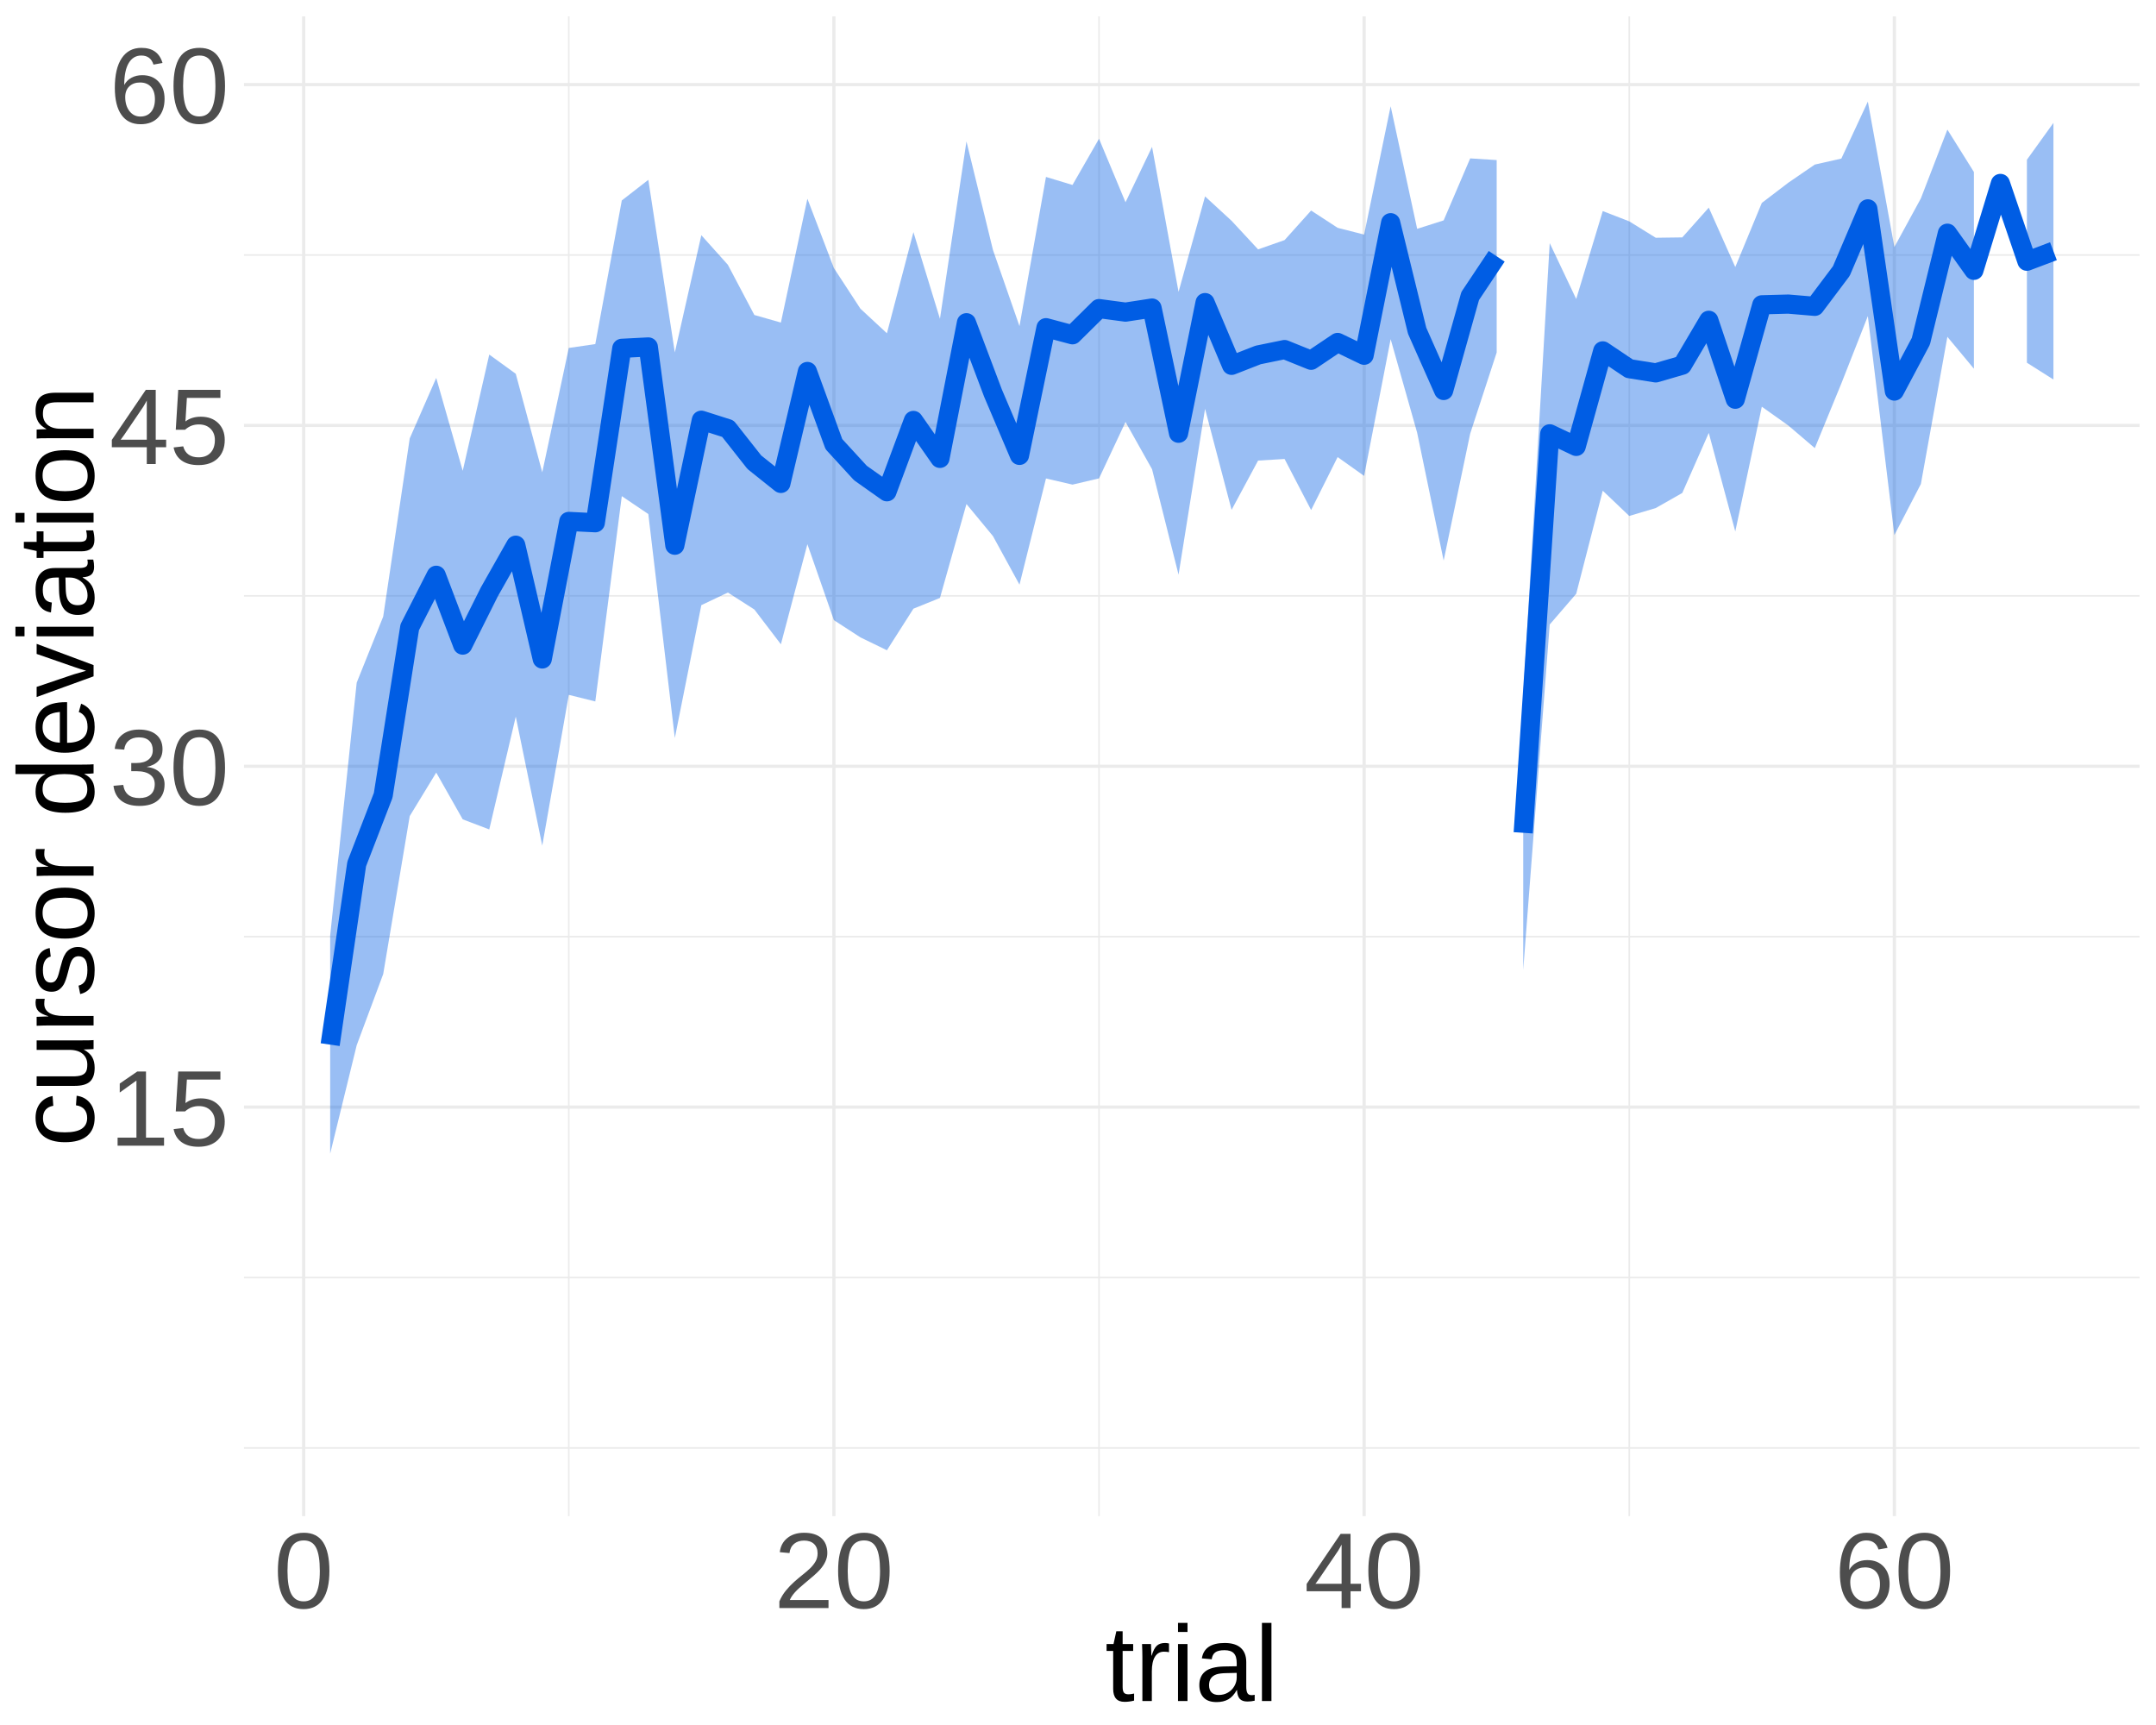
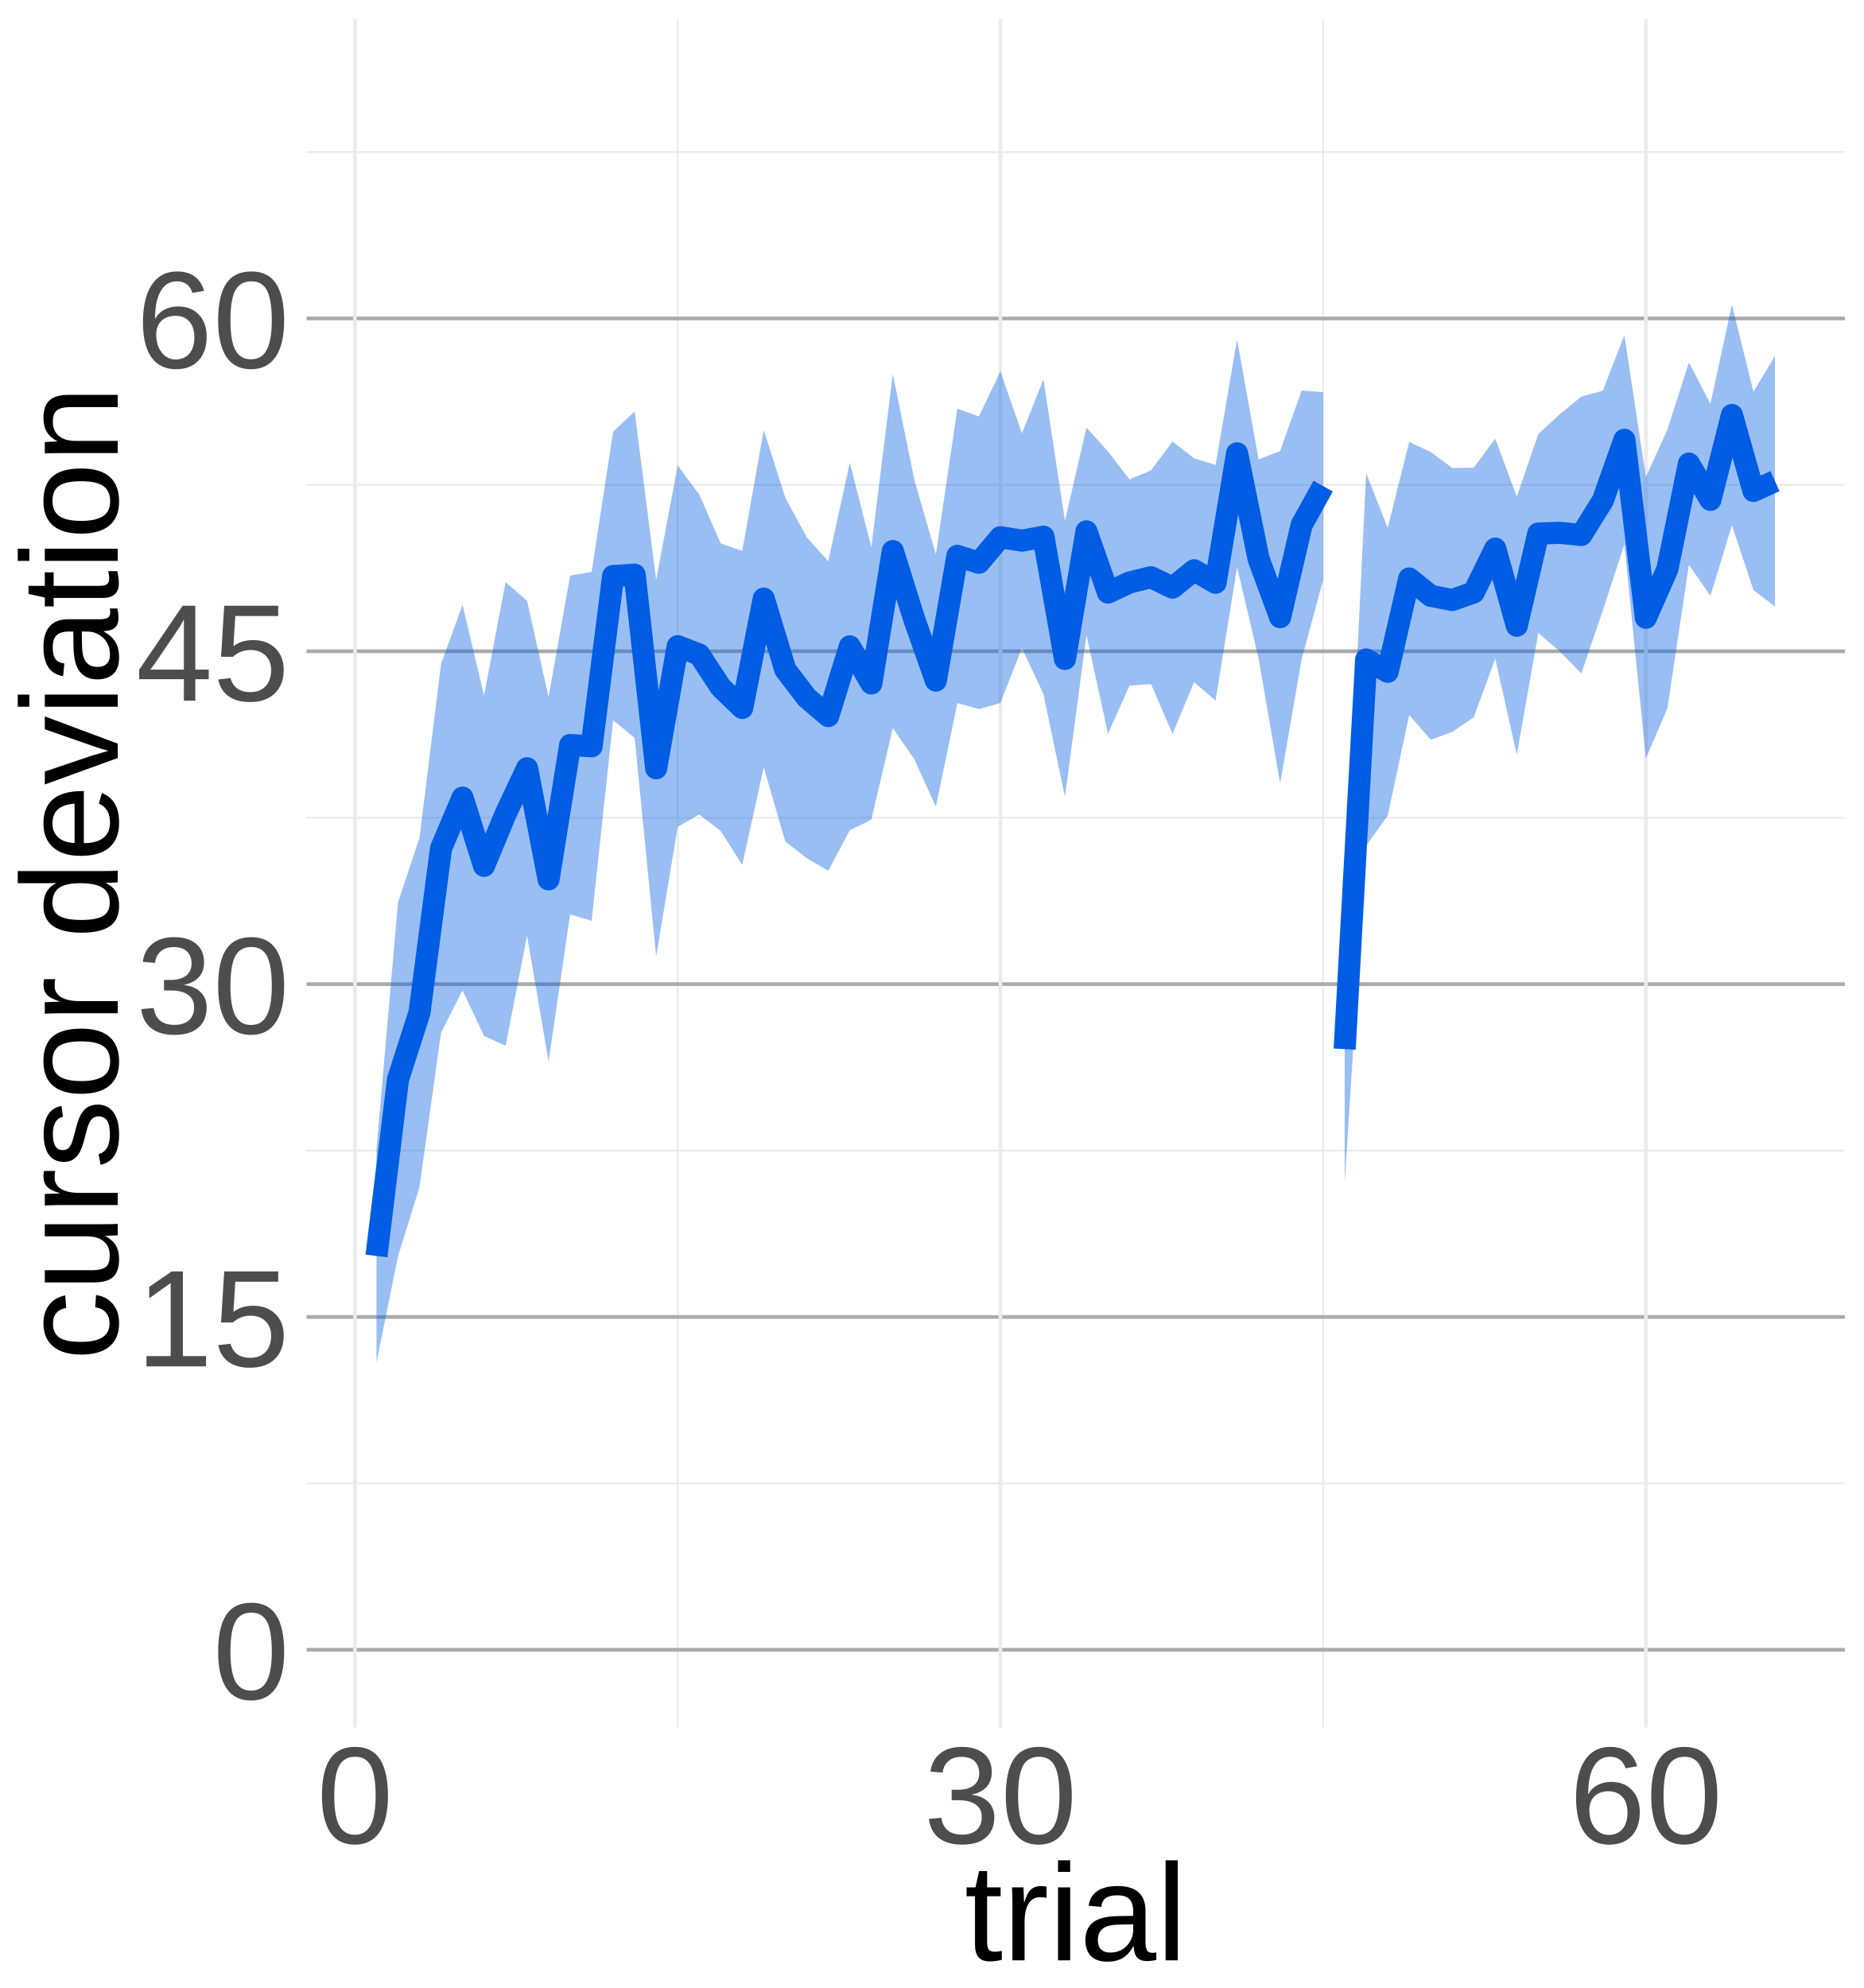
- <svg xmlns="http://www.w3.org/2000/svg" viewBox="0 0 720.00 576.00">
+ <svg xmlns="http://www.w3.org/2000/svg" viewBox="0 0 540.00 576.00">
  <defs>
    <style type="text/css">
    line, polyline, path, rect, circle {
      fill: none;
      stroke: #000000;
      stroke-linecap: round;
      stroke-linejoin: round;
      stroke-miterlimit: 10.00;
    }
  </style>
  </defs>
  <rect width="100%" height="100%" style="stroke: none; fill: #FFFFFF;" />
  <defs>
-     <clipPath id="cpODEuNDkwNXw3MTQuNTIxfDUwNi4yNTZ8NS40Nzk0NQ==">
-       <rect x="81.49" y="5.48" width="633.03" height="500.78" />
+     <clipPath id="cpODguODE0N3w1MzQuNTIxfDUwMC41MDZ8NS40Nzk0NQ==">
+       <rect x="88.81" y="5.48" width="445.71" height="495.03" />
    </clipPath>
  </defs>
-   <polyline points="81.49,483.49 714.52,483.49 " style="stroke-width: 0.53; stroke: #EBEBEB; stroke-linecap: butt;" clip-path="url(#cpODEuNDkwNXw3MTQuNTIxfDUwNi4yNTZ8NS40Nzk0NQ==)" />
-   <polyline points="81.49,426.59 714.52,426.59 " style="stroke-width: 0.53; stroke: #EBEBEB; stroke-linecap: butt;" clip-path="url(#cpODEuNDkwNXw3MTQuNTIxfDUwNi4yNTZ8NS40Nzk0NQ==)" />
-   <polyline points="81.49,312.77 714.52,312.77 " style="stroke-width: 0.53; stroke: #EBEBEB; stroke-linecap: butt;" clip-path="url(#cpODEuNDkwNXw3MTQuNTIxfDUwNi4yNTZ8NS40Nzk0NQ==)" />
-   <polyline points="81.49,198.96 714.52,198.96 " style="stroke-width: 0.53; stroke: #EBEBEB; stroke-linecap: butt;" clip-path="url(#cpODEuNDkwNXw3MTQuNTIxfDUwNi4yNTZ8NS40Nzk0NQ==)" />
-   <polyline points="81.49,85.15 714.52,85.15 " style="stroke-width: 0.53; stroke: #EBEBEB; stroke-linecap: butt;" clip-path="url(#cpODEuNDkwNXw3MTQuNTIxfDUwNi4yNTZ8NS40Nzk0NQ==)" />
-   <polyline points="189.95,506.26 189.95,5.48 " style="stroke-width: 0.53; stroke: #EBEBEB; stroke-linecap: butt;" clip-path="url(#cpODEuNDkwNXw3MTQuNTIxfDUwNi4yNTZ8NS40Nzk0NQ==)" />
-   <polyline points="367.02,506.26 367.02,5.48 " style="stroke-width: 0.53; stroke: #EBEBEB; stroke-linecap: butt;" clip-path="url(#cpODEuNDkwNXw3MTQuNTIxfDUwNi4yNTZ8NS40Nzk0NQ==)" />
-   <polyline points="544.09,506.26 544.09,5.48 " style="stroke-width: 0.53; stroke: #EBEBEB; stroke-linecap: butt;" clip-path="url(#cpODEuNDkwNXw3MTQuNTIxfDUwNi4yNTZ8NS40Nzk0NQ==)" />
-   <polyline points="81.49,369.68 714.52,369.68 " style="stroke-width: 1.07; stroke: #EBEBEB; stroke-linecap: butt;" clip-path="url(#cpODEuNDkwNXw3MTQuNTIxfDUwNi4yNTZ8NS40Nzk0NQ==)" />
-   <polyline points="81.49,255.87 714.52,255.87 " style="stroke-width: 1.07; stroke: #EBEBEB; stroke-linecap: butt;" clip-path="url(#cpODEuNDkwNXw3MTQuNTIxfDUwNi4yNTZ8NS40Nzk0NQ==)" />
-   <polyline points="81.49,142.05 714.52,142.05 " style="stroke-width: 1.07; stroke: #EBEBEB; stroke-linecap: butt;" clip-path="url(#cpODEuNDkwNXw3MTQuNTIxfDUwNi4yNTZ8NS40Nzk0NQ==)" />
-   <polyline points="81.49,28.24 714.52,28.24 " style="stroke-width: 1.07; stroke: #EBEBEB; stroke-linecap: butt;" clip-path="url(#cpODEuNDkwNXw3MTQuNTIxfDUwNi4yNTZ8NS40Nzk0NQ==)" />
-   <polyline points="101.41,506.26 101.41,5.48 " style="stroke-width: 1.07; stroke: #EBEBEB; stroke-linecap: butt;" clip-path="url(#cpODEuNDkwNXw3MTQuNTIxfDUwNi4yNTZ8NS40Nzk0NQ==)" />
-   <polyline points="278.48,506.26 278.48,5.48 " style="stroke-width: 1.07; stroke: #EBEBEB; stroke-linecap: butt;" clip-path="url(#cpODEuNDkwNXw3MTQuNTIxfDUwNi4yNTZ8NS40Nzk0NQ==)" />
-   <polyline points="455.55,506.26 455.55,5.48 " style="stroke-width: 1.07; stroke: #EBEBEB; stroke-linecap: butt;" clip-path="url(#cpODEuNDkwNXw3MTQuNTIxfDUwNi4yNTZ8NS40Nzk0NQ==)" />
-   <polyline points="632.63,506.26 632.63,5.48 " style="stroke-width: 1.07; stroke: #EBEBEB; stroke-linecap: butt;" clip-path="url(#cpODEuNDkwNXw3MTQuNTIxfDUwNi4yNTZ8NS40Nzk0NQ==)" />
-   <polyline points="110.26,312.42 119.12,227.95 127.97,205.89 136.83,146.38 145.68,126.19 154.53,157.22 163.39,118.40 172.24,124.81 181.09,157.71 189.95,116.19 198.80,114.89 207.65,66.94 216.51,60.05 225.36,117.68 234.21,78.54 243.07,88.41 251.92,105.18 260.78,107.71 269.63,66.36 278.48,89.51 287.34,103.08 296.19,111.29 305.04,77.52 313.90,106.45 322.75,47.22 331.60,83.46 340.46,108.90 349.31,59.08 358.16,61.76 367.02,46.33 375.87,67.54 384.73,49.05 393.58,97.47 402.43,65.58 411.29,73.73 420.14,83.27 428.99,80.17 437.85,70.30 446.70,76.07 455.55,78.33 464.41,35.47 473.26,76.41 482.11,73.59 490.97,52.89 499.82,53.45 499.82,117.70 490.97,144.80 482.11,187.18 473.26,144.49 464.41,113.25 455.55,158.91 446.70,152.62 437.85,170.31 428.99,153.26 420.14,153.79 411.29,170.25 402.43,136.50 393.58,191.88 384.73,156.68 375.87,140.90 367.02,159.74 358.16,161.82 349.31,159.77 340.46,195.22 331.60,179.01 322.75,168.30 313.90,199.66 305.04,203.25 296.19,217.13 287.34,212.83 278.48,207.08 269.63,181.71 260.78,215.13 251.92,203.52 243.07,197.86 234.21,202.07 225.36,246.43 216.51,171.65 207.65,165.67 198.80,234.22 189.95,232.02 181.09,282.37 172.24,239.29 163.39,276.96 154.53,273.59 145.68,257.98 136.83,272.50 127.97,325.26 119.12,349.02 110.26,385.22 " style="stroke-width: 6.40; stroke: none; fill: #005DE4; fill-opacity: 0.40;" clip-path="url(#cpODEuNDkwNXw3MTQuNTIxfDUwNi4yNTZ8NS40Nzk0NQ==)" />
-   <polyline points="110.26,348.82 119.12,288.48 127.97,265.57 136.83,209.44 145.68,192.09 154.53,215.41 163.39,197.68 172.24,182.05 181.09,220.04 189.95,174.11 198.80,174.55 207.65,116.31 216.51,115.85 225.36,182.06 234.21,140.31 243.07,143.13 251.92,154.35 260.78,161.42 269.63,124.04 278.48,148.30 287.34,157.95 296.19,164.21 305.04,140.39 313.90,153.06 322.75,107.76 331.60,131.23 340.46,152.06 349.31,109.42 358.16,111.79 367.02,103.04 375.87,104.22 384.73,102.86 393.58,144.67 402.43,101.04 411.29,121.99 420.14,118.53 428.99,116.72 437.85,120.30 446.70,114.35 455.55,118.62 464.41,74.36 473.26,110.45 482.11,130.39 490.97,98.84 499.82,85.58 " style="stroke-width: 6.40; stroke: #005DE4; stroke-linecap: butt;" clip-path="url(#cpODEuNDkwNXw3MTQuNTIxfDUwNi4yNTZ8NS40Nzk0NQ==)" />
-   <polyline points="508.68,232.31 517.53,81.18 526.38,99.84 535.24,70.48 544.09,73.91 552.94,79.39 561.80,79.27 570.65,69.33 579.50,89.17 588.36,67.76 597.21,61.01 606.06,54.95 614.92,52.95 623.77,33.93 632.63,82.48 641.48,66.25 650.33,43.27 659.19,57.43 659.19,123.12 650.33,112.47 641.48,161.62 632.63,178.67 623.77,105.55 614.92,128.05 606.06,149.63 597.21,142.08 588.36,135.80 579.50,177.46 570.65,144.56 561.80,164.61 552.94,169.64 544.09,172.29 535.24,163.85 526.38,198.27 517.53,208.53 508.68,323.87 " style="stroke-width: 6.40; stroke: none; fill: #005DE4; fill-opacity: 0.40;" clip-path="url(#cpODEuNDkwNXw3MTQuNTIxfDUwNi4yNTZ8NS40Nzk0NQ==)" />
-   <polyline points="676.89,53.34 685.75,41.03 685.75,126.73 676.89,121.12 " style="stroke-width: 6.40; stroke: none; fill: #005DE4; fill-opacity: 0.40;" clip-path="url(#cpODEuNDkwNXw3MTQuNTIxfDUwNi4yNTZ8NS40Nzk0NQ==)" />
-   <polyline points="508.68,278.09 517.53,144.86 526.38,149.06 535.24,117.16 544.09,123.10 552.94,124.51 561.80,121.94 570.65,106.95 579.50,133.31 588.36,101.78 597.21,101.54 606.06,102.29 614.92,90.50 623.77,69.74 632.63,130.58 641.48,113.94 650.33,77.87 659.19,90.27 668.04,61.25 676.89,87.23 685.75,83.88 " style="stroke-width: 6.40; stroke: #005DE4; stroke-linecap: butt;" clip-path="url(#cpODEuNDkwNXw3MTQuNTIxfDUwNi4yNTZ8NS40Nzk0NQ==)" />
+   <polyline points="88.81,429.79 534.52,429.79 " style="stroke-width: 0.53; stroke: #EBEBEB; stroke-linecap: butt;" clip-path="url(#cpODguODE0N3w1MzQuNTIxfDUwMC41MDZ8NS40Nzk0NQ==)" />
+   <polyline points="88.81,333.35 534.52,333.35 " style="stroke-width: 0.53; stroke: #EBEBEB; stroke-linecap: butt;" clip-path="url(#cpODguODE0N3w1MzQuNTIxfDUwMC41MDZ8NS40Nzk0NQ==)" />
+   <polyline points="88.81,236.92 534.52,236.92 " style="stroke-width: 0.53; stroke: #EBEBEB; stroke-linecap: butt;" clip-path="url(#cpODguODE0N3w1MzQuNTIxfDUwMC41MDZ8NS40Nzk0NQ==)" />
+   <polyline points="88.81,140.49 534.52,140.49 " style="stroke-width: 0.53; stroke: #EBEBEB; stroke-linecap: butt;" clip-path="url(#cpODguODE0N3w1MzQuNTIxfDUwMC41MDZ8NS40Nzk0NQ==)" />
+   <polyline points="88.81,44.05 534.52,44.05 " style="stroke-width: 0.53; stroke: #EBEBEB; stroke-linecap: butt;" clip-path="url(#cpODguODE0N3w1MzQuNTIxfDUwMC41MDZ8NS40Nzk0NQ==)" />
+   <polyline points="196.35,500.51 196.35,5.48 " style="stroke-width: 0.53; stroke: #EBEBEB; stroke-linecap: butt;" clip-path="url(#cpODguODE0N3w1MzQuNTIxfDUwMC41MDZ8NS40Nzk0NQ==)" />
+   <polyline points="383.35,500.51 383.35,5.48 " style="stroke-width: 0.53; stroke: #EBEBEB; stroke-linecap: butt;" clip-path="url(#cpODguODE0N3w1MzQuNTIxfDUwMC41MDZ8NS40Nzk0NQ==)" />
+   <polyline points="88.81,478.00 534.52,478.00 " style="stroke-width: 1.07; stroke: #ABABAB; stroke-linecap: butt;" clip-path="url(#cpODguODE0N3w1MzQuNTIxfDUwMC41MDZ8NS40Nzk0NQ==)" />
+   <polyline points="88.81,381.57 534.52,381.57 " style="stroke-width: 1.07; stroke: #ABABAB; stroke-linecap: butt;" clip-path="url(#cpODguODE0N3w1MzQuNTIxfDUwMC41MDZ8NS40Nzk0NQ==)" />
+   <polyline points="88.81,285.14 534.52,285.14 " style="stroke-width: 1.07; stroke: #ABABAB; stroke-linecap: butt;" clip-path="url(#cpODguODE0N3w1MzQuNTIxfDUwMC41MDZ8NS40Nzk0NQ==)" />
+   <polyline points="88.81,188.70 534.52,188.70 " style="stroke-width: 1.07; stroke: #ABABAB; stroke-linecap: butt;" clip-path="url(#cpODguODE0N3w1MzQuNTIxfDUwMC41MDZ8NS40Nzk0NQ==)" />
+   <polyline points="88.81,92.27 534.52,92.27 " style="stroke-width: 1.07; stroke: #ABABAB; stroke-linecap: butt;" clip-path="url(#cpODguODE0N3w1MzQuNTIxfDUwMC41MDZ8NS40Nzk0NQ==)" />
+   <polyline points="102.84,500.51 102.84,5.48 " style="stroke-width: 1.07; stroke: #EBEBEB; stroke-linecap: butt;" clip-path="url(#cpODguODE0N3w1MzQuNTIxfDUwMC41MDZ8NS40Nzk0NQ==)" />
+   <polyline points="289.85,500.51 289.85,5.48 " style="stroke-width: 1.07; stroke: #EBEBEB; stroke-linecap: butt;" clip-path="url(#cpODguODE0N3w1MzQuNTIxfDUwMC41MDZ8NS40Nzk0NQ==)" />
+   <polyline points="476.86,500.51 476.86,5.48 " style="stroke-width: 1.07; stroke: #EBEBEB; stroke-linecap: butt;" clip-path="url(#cpODguODE0N3w1MzQuNTIxfDUwMC41MDZ8NS40Nzk0NQ==)" />
+   <polyline points="109.07,333.05 115.31,261.48 121.54,242.79 127.78,192.37 134.01,175.26 140.24,201.55 146.48,168.66 152.71,174.09 158.94,201.97 165.18,166.79 171.41,165.68 177.64,125.06 183.88,119.22 190.11,168.05 196.35,134.89 202.58,143.25 208.81,157.46 215.05,159.61 221.28,124.57 227.51,144.18 233.75,155.68 239.98,162.63 246.21,134.03 252.45,158.54 258.68,108.35 264.92,139.06 271.15,160.62 277.38,118.39 283.62,120.67 289.85,107.60 296.08,125.56 302.32,109.90 308.55,150.92 314.78,123.91 321.02,130.81 327.25,138.90 333.49,136.27 339.72,127.91 345.95,132.80 352.19,134.71 358.42,98.39 364.65,133.08 370.89,130.69 377.12,113.15 383.35,113.63 383.35,168.07 377.12,191.03 370.89,226.94 364.65,190.77 358.42,164.30 352.19,202.99 345.95,197.66 339.72,212.64 333.49,198.20 327.25,198.64 321.02,212.60 314.78,183.99 308.55,230.92 302.32,201.10 296.08,187.73 289.85,203.69 283.62,205.45 277.38,203.71 271.15,233.75 264.92,220.01 258.68,210.94 252.45,237.51 246.21,240.56 239.98,252.31 233.75,248.67 227.51,243.80 221.28,222.31 215.05,250.62 208.81,240.78 202.58,235.98 196.35,239.55 190.11,277.14 183.88,213.78 177.64,208.71 171.41,266.80 165.18,264.93 158.94,307.59 152.71,271.09 146.48,303.00 140.24,300.16 134.01,286.93 127.78,299.23 121.54,343.93 115.31,364.06 109.07,394.74 " style="stroke-width: 6.40; stroke: none; fill: #005DE4; fill-opacity: 0.40;" clip-path="url(#cpODguODE0N3w1MzQuNTIxfDUwMC41MDZ8NS40Nzk0NQ==)" />
+   <polyline points="109.07,363.90 115.31,312.77 121.54,293.36 127.78,245.80 134.01,231.10 140.24,250.86 146.48,235.83 152.71,222.59 158.94,254.78 165.18,215.86 171.41,216.24 177.64,166.89 183.88,166.50 190.11,222.60 196.35,187.22 202.58,189.62 208.81,199.12 215.05,205.12 221.28,173.44 227.51,193.99 233.75,202.17 239.98,207.47 246.21,187.29 252.45,198.03 258.68,159.65 264.92,179.54 271.15,197.18 277.38,161.05 283.62,163.06 289.85,155.64 296.08,156.65 302.32,155.50 308.55,190.92 314.78,153.95 321.02,171.70 327.25,168.77 333.49,167.24 339.72,170.27 345.95,165.23 352.19,168.85 358.42,131.35 364.65,161.93 370.89,178.82 377.12,152.09 383.35,140.85 " style="stroke-width: 6.40; stroke: #005DE4; stroke-linecap: butt;" clip-path="url(#cpODguODE0N3w1MzQuNTIxfDUwMC41MDZ8NS40Nzk0NQ==)" />
+   <polyline points="389.59,265.18 395.82,137.13 402.06,152.94 408.29,128.06 414.52,130.96 420.76,135.60 426.99,135.51 433.22,127.08 439.46,143.90 445.69,125.75 451.92,120.03 458.16,114.90 464.39,113.21 470.63,97.09 476.86,138.23 483.09,124.48 489.33,105.00 495.56,117.00 501.79,88.29 508.03,113.53 514.26,103.10 514.26,175.72 508.03,170.97 501.79,152.18 495.56,172.66 489.33,163.63 483.09,205.28 476.86,219.73 470.63,157.78 464.39,176.84 458.16,195.13 451.92,188.72 445.69,183.40 439.46,218.70 433.22,190.83 426.99,207.81 420.76,212.07 414.52,214.32 408.29,207.17 402.06,236.33 395.82,245.03 389.59,342.76 " style="stroke-width: 6.40; stroke: none; fill: #005DE4; fill-opacity: 0.40;" clip-path="url(#cpODguODE0N3w1MzQuNTIxfDUwMC41MDZ8NS40Nzk0NQ==)" />
+   <polyline points="389.59,303.97 395.82,191.08 402.06,194.64 408.29,167.61 414.52,172.64 420.76,173.84 426.99,171.66 433.22,158.96 439.46,181.30 445.69,154.58 451.92,154.38 458.16,155.01 464.39,145.02 470.63,127.43 476.86,178.98 483.09,164.88 489.33,134.32 495.56,144.83 501.79,120.24 508.03,142.25 514.26,139.41 " style="stroke-width: 6.40; stroke: #005DE4; stroke-linecap: butt;" clip-path="url(#cpODguODE0N3w1MzQuNTIxfDUwMC41MDZ8NS40Nzk0NQ==)" />
  <defs>
-     <clipPath id="cpMHw3MjB8NTc2fDA=">
-       <rect x="0.00" y="0.00" width="720.00" height="576.00" />
+     <clipPath id="cpMHw1NDB8NTc2fDA=">
+       <rect x="0.00" y="0.00" width="540.00" height="576.00" />
    </clipPath>
  </defs>
-   <g clip-path="url(#cpMHw3MjB8NTc2fDA=)">
-     <text x="36.52" y="382.56" style="font-size: 36.00px; fill: #4D4D4D; font-family: Arial;" textLength="40.04px" lengthAdjust="spacingAndGlyphs">15</text>
+   <g clip-path="url(#cpMHw1NDB8NTc2fDA=)">
+     <text x="61.64" y="492.32" style="font-size: 40.00px; fill: #4D4D4D; font-family: Arial;" textLength="22.25px" lengthAdjust="spacingAndGlyphs">0</text>
  </g>
-   <g clip-path="url(#cpMHw3MjB8NTc2fDA=)">
-     <text x="36.52" y="268.75" style="font-size: 36.00px; fill: #4D4D4D; font-family: Arial;" textLength="40.04px" lengthAdjust="spacingAndGlyphs">30</text>
+   <g clip-path="url(#cpMHw1NDB8NTc2fDA=)">
+     <text x="39.39" y="395.89" style="font-size: 40.00px; fill: #4D4D4D; font-family: Arial;" textLength="44.49px" lengthAdjust="spacingAndGlyphs">15</text>
  </g>
-   <g clip-path="url(#cpMHw3MjB8NTc2fDA=)">
-     <text x="36.52" y="154.94" style="font-size: 36.00px; fill: #4D4D4D; font-family: Arial;" textLength="40.04px" lengthAdjust="spacingAndGlyphs">45</text>
+   <g clip-path="url(#cpMHw1NDB8NTc2fDA=)">
+     <text x="39.39" y="299.46" style="font-size: 40.00px; fill: #4D4D4D; font-family: Arial;" textLength="44.49px" lengthAdjust="spacingAndGlyphs">30</text>
  </g>
-   <g clip-path="url(#cpMHw3MjB8NTc2fDA=)">
-     <text x="36.52" y="41.12" style="font-size: 36.00px; fill: #4D4D4D; font-family: Arial;" textLength="40.04px" lengthAdjust="spacingAndGlyphs">60</text>
+   <g clip-path="url(#cpMHw1NDB8NTc2fDA=)">
+     <text x="39.39" y="203.02" style="font-size: 40.00px; fill: #4D4D4D; font-family: Arial;" textLength="44.49px" lengthAdjust="spacingAndGlyphs">45</text>
  </g>
-   <g clip-path="url(#cpMHw3MjB8NTc2fDA=)">
-     <text x="91.40" y="536.95" style="font-size: 36.00px; fill: #4D4D4D; font-family: Arial;" textLength="20.02px" lengthAdjust="spacingAndGlyphs">0</text>
+   <g clip-path="url(#cpMHw1NDB8NTc2fDA=)">
+     <text x="39.39" y="106.59" style="font-size: 40.00px; fill: #4D4D4D; font-family: Arial;" textLength="44.49px" lengthAdjust="spacingAndGlyphs">60</text>
  </g>
-   <g clip-path="url(#cpMHw3MjB8NTc2fDA=)">
-     <text x="258.46" y="536.95" style="font-size: 36.00px; fill: #4D4D4D; font-family: Arial;" textLength="40.04px" lengthAdjust="spacingAndGlyphs">20</text>
+   <g clip-path="url(#cpMHw1NDB8NTc2fDA=)">
+     <text x="91.72" y="534.08" style="font-size: 40.00px; fill: #4D4D4D; font-family: Arial;" textLength="22.25px" lengthAdjust="spacingAndGlyphs">0</text>
  </g>
-   <g clip-path="url(#cpMHw3MjB8NTc2fDA=)">
-     <text x="435.53" y="536.95" style="font-size: 36.00px; fill: #4D4D4D; font-family: Arial;" textLength="40.04px" lengthAdjust="spacingAndGlyphs">40</text>
+   <g clip-path="url(#cpMHw1NDB8NTc2fDA=)">
+     <text x="267.60" y="534.08" style="font-size: 40.00px; fill: #4D4D4D; font-family: Arial;" textLength="44.49px" lengthAdjust="spacingAndGlyphs">30</text>
  </g>
-   <g clip-path="url(#cpMHw3MjB8NTc2fDA=)">
-     <text x="612.60" y="536.95" style="font-size: 36.00px; fill: #4D4D4D; font-family: Arial;" textLength="40.04px" lengthAdjust="spacingAndGlyphs">60</text>
+   <g clip-path="url(#cpMHw1NDB8NTc2fDA=)">
+     <text x="454.61" y="534.08" style="font-size: 40.00px; fill: #4D4D4D; font-family: Arial;" textLength="44.49px" lengthAdjust="spacingAndGlyphs">60</text>
  </g>
-   <g clip-path="url(#cpMHw3MjB8NTc2fDA=)">
-     <text x="369.00" y="567.99" style="font-size: 36.00px; font-family: Arial;" textLength="58.01px" lengthAdjust="spacingAndGlyphs">trial</text>
+   <g clip-path="url(#cpMHw1NDB8NTc2fDA=)">
+     <text x="279.44" y="567.99" style="font-size: 40.00px; font-family: Arial;" textLength="64.45px" lengthAdjust="spacingAndGlyphs">trial</text>
  </g>
-   <g clip-path="url(#cpMHw3MjB8NTc2fDA=)">
-     <text transform="translate(31.25,382.93) rotate(-90)" style="font-size: 36.00px; font-family: Arial;" textLength="254.13px" lengthAdjust="spacingAndGlyphs">cursor deviation</text>
+   <g clip-path="url(#cpMHw1NDB8NTc2fDA=)">
+     <text transform="translate(34.12,394.17) rotate(-90)" style="font-size: 40.00px; font-family: Arial;" textLength="282.36px" lengthAdjust="spacingAndGlyphs">cursor deviation</text>
  </g>
</svg>
